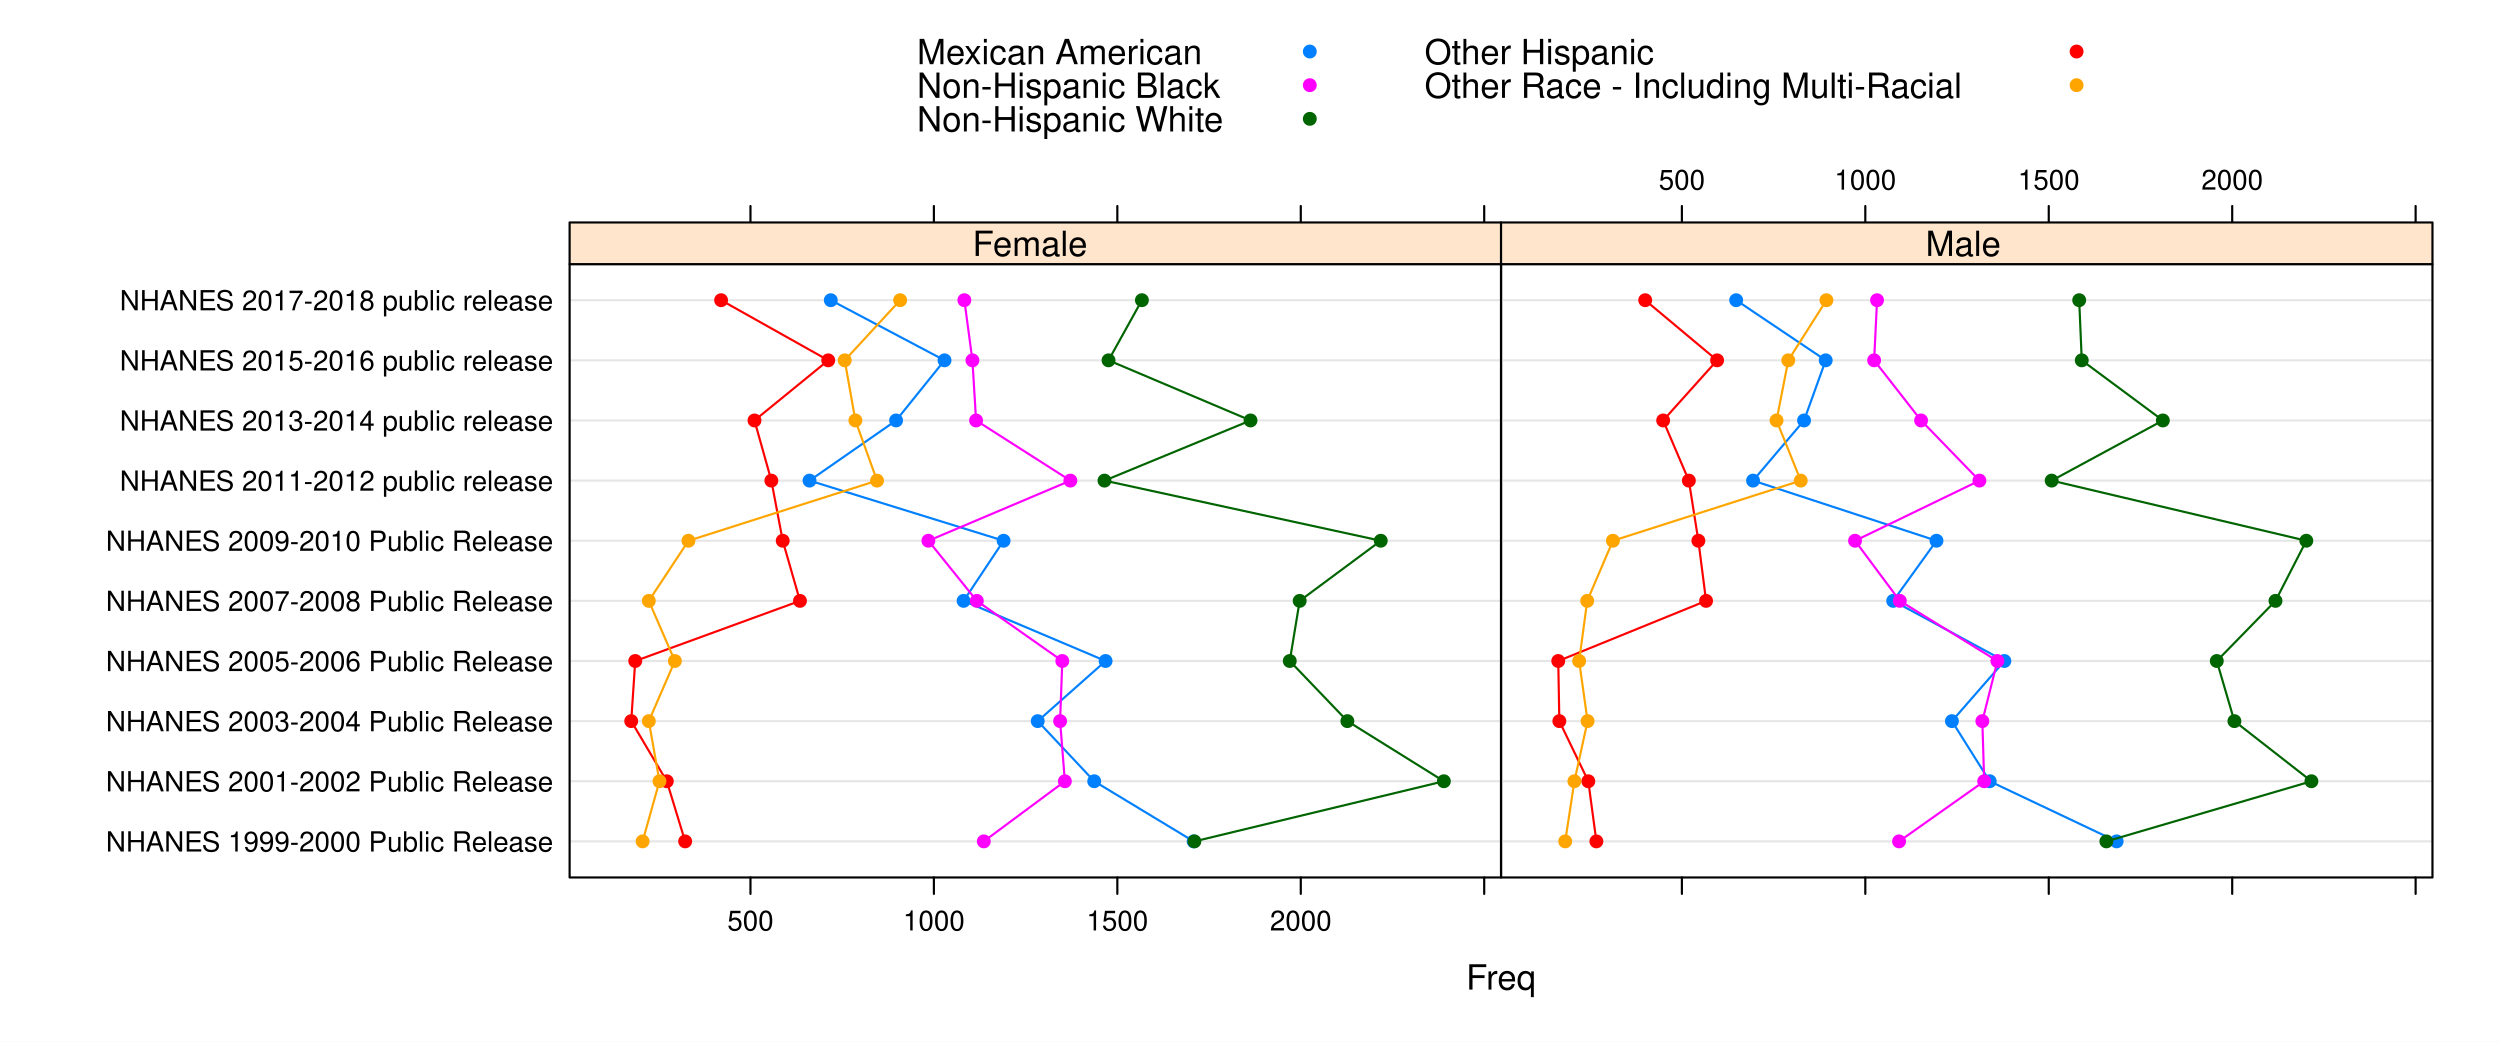
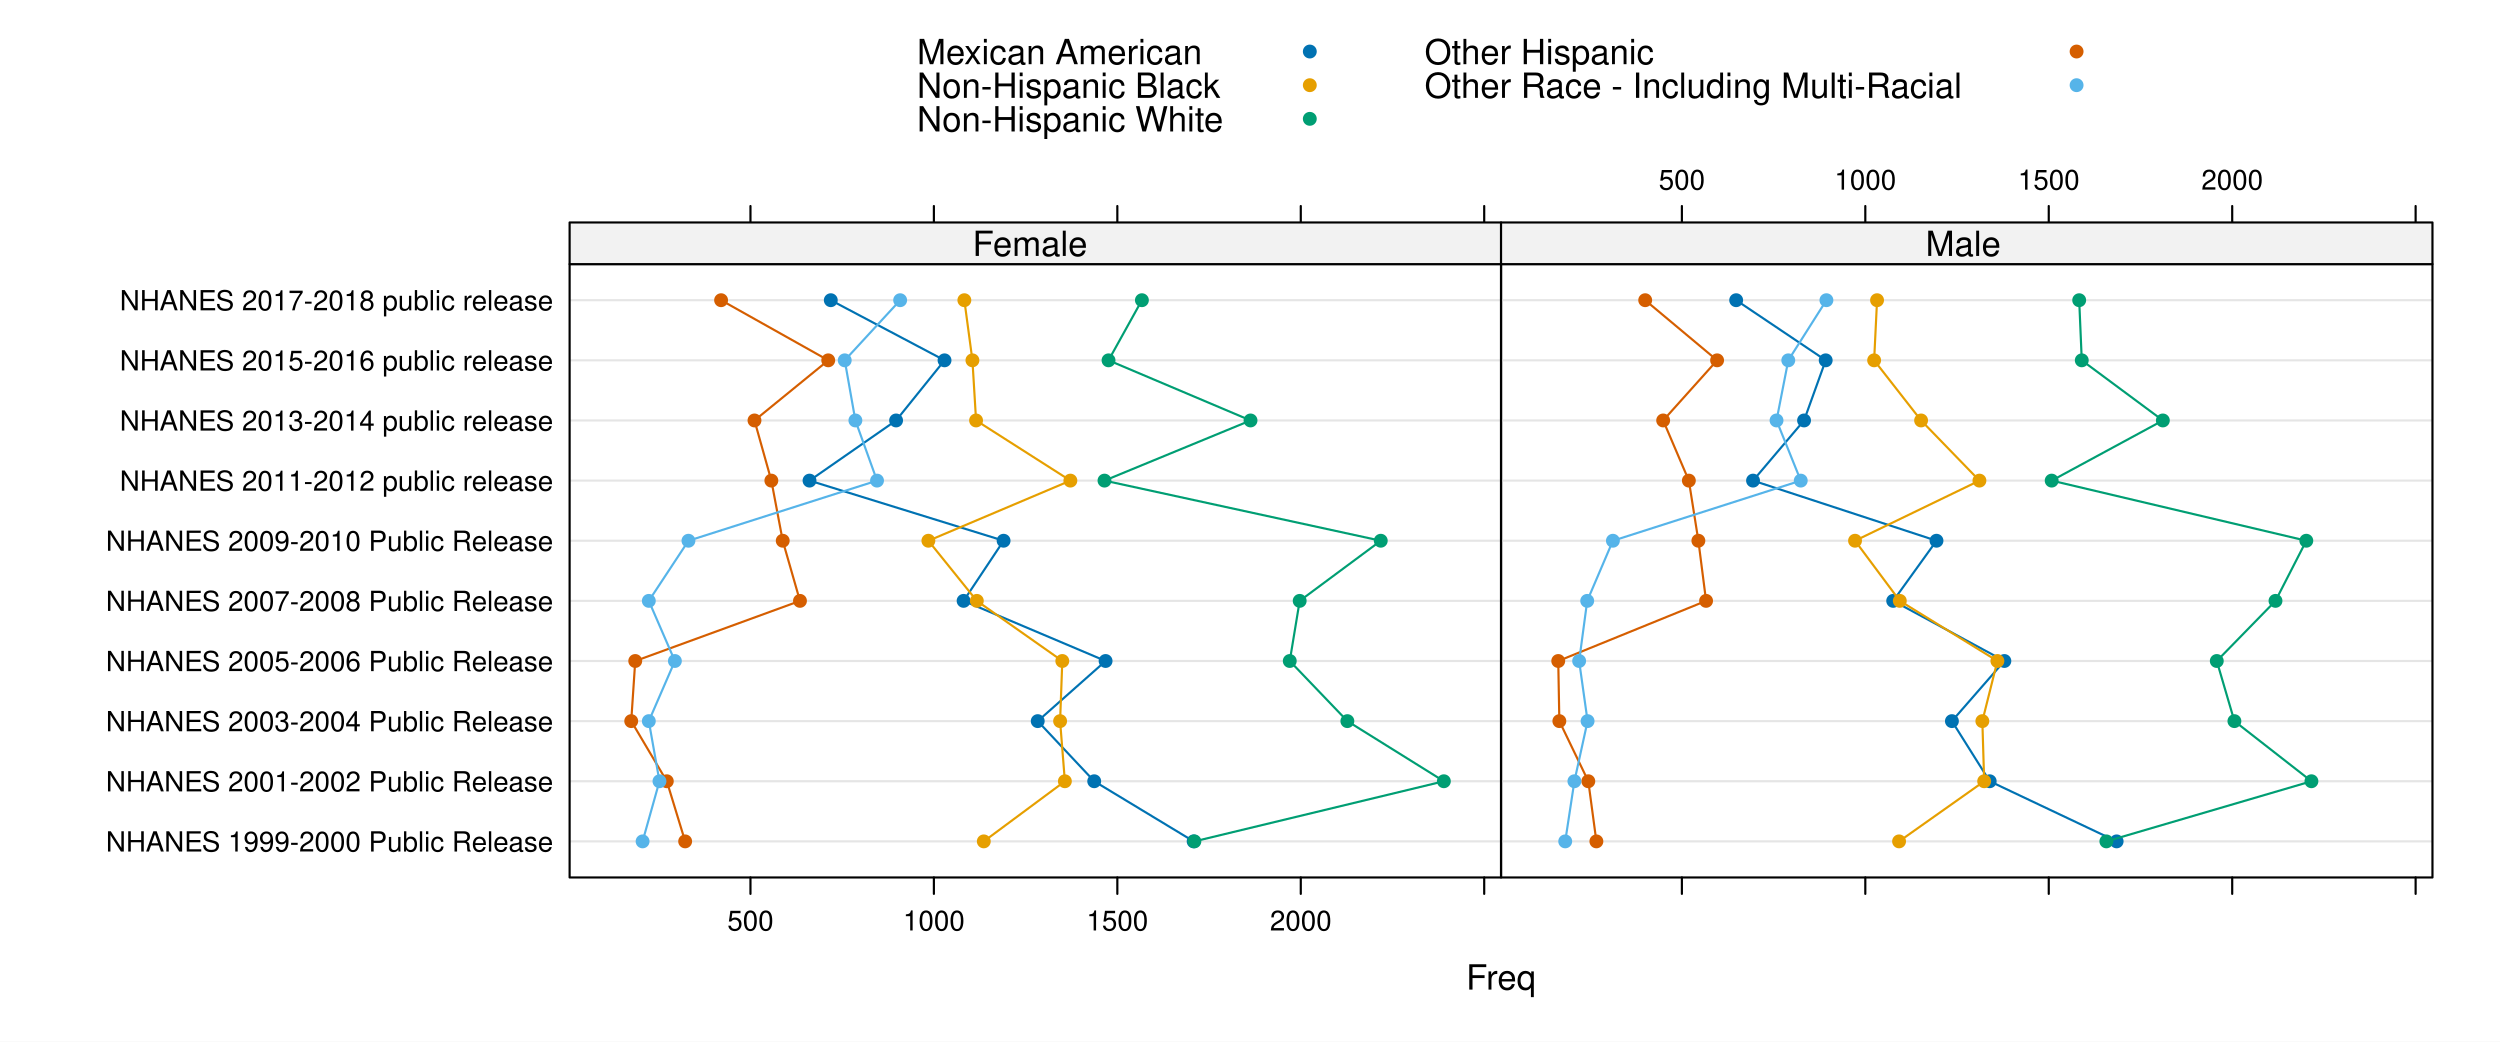
<svg xmlns="http://www.w3.org/2000/svg" class="svglite" width="864.00pt" height="360.00pt" viewBox="0 0 864.00 360.00">
  <defs>
    <style type="text/css">
    .svglite line, .svglite polyline, .svglite polygon, .svglite path, .svglite rect, .svglite circle {
      fill: none;
      stroke: #000000;
      stroke-linecap: round;
      stroke-linejoin: round;
      stroke-miterlimit: 10.00;
    }
    .svglite text {
      white-space: pre;
    }
  </style>
  </defs>
  <rect width="100%" height="100%" style="stroke: none; fill: #FFFFFF;" />
  <defs>
    <clipPath id="cpMC4wMHw4NjQuMDB8MC4wMHwzNjAuMDA=">
      <rect x="0.00" y="0.00" width="864.00" height="360.00" />
    </clipPath>
  </defs>
  <g clip-path="url(#cpMC4wMHw4NjQuMDB8MC4wMHwzNjAuMDA=)">
    <rect x="0.00" y="0.00" width="864.00" height="360.00" style="stroke-width: 0.75; stroke: none;" />
    <text x="518.76" y="342.00" text-anchor="middle" style="font-size: 12.00px; font-family: &quot;Nimbus Sans&quot;;" textLength="25.70px" lengthAdjust="spacingAndGlyphs">Freq</text>
  </g>
  <defs>
    <clipPath id="cpMTk2Ljg2fDUxOC43Nnw5MS4yOHwzMDMuMjU=">
      <rect x="196.86" y="91.28" width="321.90" height="211.97" />
    </clipPath>
  </defs>
  <g clip-path="url(#cpMTk2Ljg2fDUxOC43Nnw5MS4yOHwzMDMuMjU=)">
</g>
  <g clip-path="url(#cpMC4wMHw4NjQuMDB8MC4wMHwzNjAuMDA=)">
    <line x1="259.36" y1="76.88" x2="259.36" y2="71.21" style="stroke-width: 0.75;" />
    <line x1="322.75" y1="76.88" x2="322.75" y2="71.21" style="stroke-width: 0.75;" />
    <line x1="386.15" y1="76.88" x2="386.15" y2="71.21" style="stroke-width: 0.75;" />
    <line x1="449.55" y1="76.88" x2="449.55" y2="71.21" style="stroke-width: 0.75;" />
    <line x1="512.94" y1="76.88" x2="512.94" y2="71.21" style="stroke-width: 0.75;" />
    <text x="191.19" y="294.28" text-anchor="end" style="font-size: 9.60px; font-family: &quot;Nimbus Sans&quot;;" textLength="167.52px" lengthAdjust="spacingAndGlyphs">NHANES 1999-2000 Public Release</text>
    <text x="191.19" y="273.50" text-anchor="end" style="font-size: 9.60px; font-family: &quot;Nimbus Sans&quot;;" textLength="167.52px" lengthAdjust="spacingAndGlyphs">NHANES 2001-2002 Public Release</text>
    <text x="191.19" y="252.72" text-anchor="end" style="font-size: 9.60px; font-family: &quot;Nimbus Sans&quot;;" textLength="167.52px" lengthAdjust="spacingAndGlyphs">NHANES 2003-2004 Public Release</text>
    <text x="191.19" y="231.94" text-anchor="end" style="font-size: 9.60px; font-family: &quot;Nimbus Sans&quot;;" textLength="167.52px" lengthAdjust="spacingAndGlyphs">NHANES 2005-2006 Public Release</text>
    <text x="191.19" y="211.15" text-anchor="end" style="font-size: 9.60px; font-family: &quot;Nimbus Sans&quot;;" textLength="167.52px" lengthAdjust="spacingAndGlyphs">NHANES 2007-2008 Public Release</text>
    <text x="191.19" y="190.37" text-anchor="end" style="font-size: 9.60px; font-family: &quot;Nimbus Sans&quot;;" textLength="167.52px" lengthAdjust="spacingAndGlyphs">NHANES 2009-2010 Public Release</text>
    <text x="191.19" y="169.59" text-anchor="end" style="font-size: 9.60px; font-family: &quot;Nimbus Sans&quot;;" textLength="165.50px" lengthAdjust="spacingAndGlyphs">NHANES 2011-2012 public release</text>
    <text x="191.19" y="148.81" text-anchor="end" style="font-size: 9.60px; font-family: &quot;Nimbus Sans&quot;;" textLength="165.50px" lengthAdjust="spacingAndGlyphs">NHANES 2013-2014 public release</text>
    <text x="191.19" y="128.03" text-anchor="end" style="font-size: 9.60px; font-family: &quot;Nimbus Sans&quot;;" textLength="165.50px" lengthAdjust="spacingAndGlyphs">NHANES 2015-2016 public release</text>
    <text x="191.19" y="107.25" text-anchor="end" style="font-size: 9.60px; font-family: &quot;Nimbus Sans&quot;;" textLength="165.50px" lengthAdjust="spacingAndGlyphs">NHANES 2017-2018 public release</text>
    <line x1="259.36" y1="303.25" x2="259.36" y2="308.92" style="stroke-width: 0.75;" />
    <line x1="322.75" y1="303.25" x2="322.75" y2="308.92" style="stroke-width: 0.75;" />
    <line x1="386.15" y1="303.25" x2="386.15" y2="308.92" style="stroke-width: 0.75;" />
    <line x1="449.55" y1="303.25" x2="449.55" y2="308.92" style="stroke-width: 0.75;" />
    <line x1="512.94" y1="303.25" x2="512.94" y2="308.92" style="stroke-width: 0.75;" />
    <text x="259.36" y="321.58" text-anchor="middle" style="font-size: 9.60px; font-family: &quot;Nimbus Sans&quot;;" textLength="18.30px" lengthAdjust="spacingAndGlyphs">500</text>
    <text x="322.75" y="321.58" text-anchor="middle" style="font-size: 9.60px; font-family: &quot;Nimbus Sans&quot;;" textLength="24.39px" lengthAdjust="spacingAndGlyphs">1000</text>
    <text x="386.15" y="321.58" text-anchor="middle" style="font-size: 9.60px; font-family: &quot;Nimbus Sans&quot;;" textLength="24.39px" lengthAdjust="spacingAndGlyphs">1500</text>
    <text x="449.55" y="321.58" text-anchor="middle" style="font-size: 9.60px; font-family: &quot;Nimbus Sans&quot;;" textLength="24.39px" lengthAdjust="spacingAndGlyphs">2000</text>
  </g>
  <g clip-path="url(#cpMTk2Ljg2fDUxOC43Nnw5MS4yOHwzMDMuMjU=)">
-     <line x1="196.86" y1="290.78" x2="518.76" y2="290.78" style="stroke-width: 0.75; stroke: #E6E6E6;" />
-     <line x1="196.86" y1="270.00" x2="518.76" y2="270.00" style="stroke-width: 0.75; stroke: #E6E6E6;" />
-     <line x1="196.86" y1="249.22" x2="518.76" y2="249.22" style="stroke-width: 0.75; stroke: #E6E6E6;" />
-     <line x1="196.86" y1="228.44" x2="518.76" y2="228.44" style="stroke-width: 0.75; stroke: #E6E6E6;" />
-     <line x1="196.86" y1="207.66" x2="518.76" y2="207.66" style="stroke-width: 0.75; stroke: #E6E6E6;" />
-     <line x1="196.86" y1="186.88" x2="518.76" y2="186.88" style="stroke-width: 0.75; stroke: #E6E6E6;" />
-     <line x1="196.86" y1="166.10" x2="518.76" y2="166.10" style="stroke-width: 0.75; stroke: #E6E6E6;" />
-     <line x1="196.86" y1="145.31" x2="518.76" y2="145.31" style="stroke-width: 0.75; stroke: #E6E6E6;" />
-     <line x1="196.86" y1="124.53" x2="518.76" y2="124.53" style="stroke-width: 0.75; stroke: #E6E6E6;" />
-     <line x1="196.86" y1="103.75" x2="518.76" y2="103.75" style="stroke-width: 0.75; stroke: #E6E6E6;" />
-     <circle cx="412.52" cy="290.78" r="2.40" style="stroke-width: 0.75; stroke: none; fill: #0080FF;" />
-     <circle cx="378.16" cy="270.00" r="2.40" style="stroke-width: 0.75; stroke: none; fill: #0080FF;" />
-     <circle cx="358.64" cy="249.22" r="2.40" style="stroke-width: 0.75; stroke: none; fill: #0080FF;" />
-     <circle cx="382.09" cy="228.44" r="2.40" style="stroke-width: 0.75; stroke: none; fill: #0080FF;" />
-     <circle cx="333.02" cy="207.66" r="2.40" style="stroke-width: 0.75; stroke: none; fill: #0080FF;" />
-     <circle cx="346.84" cy="186.88" r="2.40" style="stroke-width: 0.75; stroke: none; fill: #0080FF;" />
-     <circle cx="279.77" cy="166.10" r="2.40" style="stroke-width: 0.75; stroke: none; fill: #0080FF;" />
-     <circle cx="309.69" cy="145.31" r="2.40" style="stroke-width: 0.75; stroke: none; fill: #0080FF;" />
-     <circle cx="326.43" cy="124.53" r="2.40" style="stroke-width: 0.75; stroke: none; fill: #0080FF;" />
-     <circle cx="287.12" cy="103.75" r="2.40" style="stroke-width: 0.75; stroke: none; fill: #0080FF;" />
-     <polyline points="412.52,290.78 378.16,270.00 358.64,249.22 382.09,228.44 333.02,207.66 346.84,186.88 279.77,166.10 309.69,145.31 326.43,124.53 287.12,103.75 " style="stroke-width: 0.75; stroke: #0080FF;" />
-     <circle cx="340.00" cy="290.78" r="2.40" style="stroke-width: 0.75; stroke: none; fill: #FF00FF;" />
-     <circle cx="368.02" cy="270.00" r="2.40" style="stroke-width: 0.75; stroke: none; fill: #FF00FF;" />
-     <circle cx="366.37" cy="249.22" r="2.40" style="stroke-width: 0.75; stroke: none; fill: #FF00FF;" />
-     <circle cx="367.13" cy="228.44" r="2.40" style="stroke-width: 0.75; stroke: none; fill: #FF00FF;" />
-     <circle cx="337.59" cy="207.66" r="2.40" style="stroke-width: 0.75; stroke: none; fill: #FF00FF;" />
-     <circle cx="320.85" cy="186.88" r="2.40" style="stroke-width: 0.75; stroke: none; fill: #FF00FF;" />
-     <circle cx="369.92" cy="166.10" r="2.40" style="stroke-width: 0.75; stroke: none; fill: #FF00FF;" />
-     <circle cx="337.33" cy="145.31" r="2.40" style="stroke-width: 0.75; stroke: none; fill: #FF00FF;" />
-     <circle cx="336.07" cy="124.53" r="2.40" style="stroke-width: 0.75; stroke: none; fill: #FF00FF;" />
-     <circle cx="333.28" cy="103.75" r="2.40" style="stroke-width: 0.75; stroke: none; fill: #FF00FF;" />
-     <polyline points="340.00,290.78 368.02,270.00 366.37,249.22 367.13,228.44 337.59,207.66 320.85,186.88 369.92,166.10 337.33,145.31 336.07,124.53 333.28,103.75 " style="stroke-width: 0.75; stroke: #FF00FF;" />
-     <circle cx="412.78" cy="290.78" r="2.40" style="stroke-width: 0.75; stroke: none; fill: #006400;" />
-     <circle cx="499.00" cy="270.00" r="2.40" style="stroke-width: 0.75; stroke: none; fill: #006400;" />
-     <circle cx="465.65" cy="249.22" r="2.40" style="stroke-width: 0.75; stroke: none; fill: #006400;" />
-     <circle cx="445.74" cy="228.44" r="2.40" style="stroke-width: 0.75; stroke: none; fill: #006400;" />
-     <circle cx="449.17" cy="207.66" r="2.40" style="stroke-width: 0.75; stroke: none; fill: #006400;" />
-     <circle cx="477.19" cy="186.88" r="2.40" style="stroke-width: 0.75; stroke: none; fill: #006400;" />
-     <circle cx="381.71" cy="166.10" r="2.40" style="stroke-width: 0.75; stroke: none; fill: #006400;" />
-     <circle cx="432.18" cy="145.31" r="2.40" style="stroke-width: 0.75; stroke: none; fill: #006400;" />
-     <circle cx="383.11" cy="124.53" r="2.40" style="stroke-width: 0.75; stroke: none; fill: #006400;" />
-     <circle cx="394.64" cy="103.75" r="2.40" style="stroke-width: 0.75; stroke: none; fill: #006400;" />
-     <polyline points="412.78,290.78 499.00,270.00 465.65,249.22 445.74,228.44 449.17,207.66 477.19,186.88 381.71,166.10 432.18,145.31 383.11,124.53 394.64,103.75 " style="stroke-width: 0.75; stroke: #006400;" />
-     <circle cx="236.79" cy="290.78" r="2.40" style="stroke-width: 0.75; stroke: none; fill: #FF0000;" />
-     <circle cx="230.45" cy="270.00" r="2.40" style="stroke-width: 0.75; stroke: none; fill: #FF0000;" />
-     <circle cx="218.15" cy="249.22" r="2.40" style="stroke-width: 0.75; stroke: none; fill: #FF0000;" />
-     <circle cx="219.54" cy="228.44" r="2.40" style="stroke-width: 0.75; stroke: none; fill: #FF0000;" />
-     <circle cx="276.47" cy="207.66" r="2.40" style="stroke-width: 0.75; stroke: none; fill: #FF0000;" />
-     <circle cx="270.51" cy="186.88" r="2.40" style="stroke-width: 0.75; stroke: none; fill: #FF0000;" />
-     <circle cx="266.58" cy="166.10" r="2.40" style="stroke-width: 0.75; stroke: none; fill: #FF0000;" />
-     <circle cx="260.75" cy="145.31" r="2.40" style="stroke-width: 0.75; stroke: none; fill: #FF0000;" />
-     <circle cx="286.24" cy="124.53" r="2.40" style="stroke-width: 0.75; stroke: none; fill: #FF0000;" />
-     <circle cx="249.21" cy="103.75" r="2.40" style="stroke-width: 0.75; stroke: none; fill: #FF0000;" />
-     <polyline points="236.79,290.78 230.45,270.00 218.15,249.22 219.54,228.44 276.47,207.66 270.51,186.88 266.58,166.10 260.75,145.31 286.24,124.53 249.21,103.75 " style="stroke-width: 0.75; stroke: #FF0000;" />
-     <circle cx="222.08" cy="290.78" r="2.40" style="stroke-width: 0.75; stroke: none; fill: #FFA500;" />
-     <circle cx="227.91" cy="270.00" r="2.40" style="stroke-width: 0.75; stroke: none; fill: #FFA500;" />
-     <circle cx="224.23" cy="249.22" r="2.40" style="stroke-width: 0.75; stroke: none; fill: #FFA500;" />
-     <circle cx="233.24" cy="228.44" r="2.40" style="stroke-width: 0.75; stroke: none; fill: #FFA500;" />
-     <circle cx="224.23" cy="207.66" r="2.40" style="stroke-width: 0.75; stroke: none; fill: #FFA500;" />
-     <circle cx="237.93" cy="186.88" r="2.40" style="stroke-width: 0.75; stroke: none; fill: #FFA500;" />
-     <circle cx="303.10" cy="166.10" r="2.40" style="stroke-width: 0.75; stroke: none; fill: #FFA500;" />
-     <circle cx="295.62" cy="145.31" r="2.40" style="stroke-width: 0.75; stroke: none; fill: #FFA500;" />
-     <circle cx="291.94" cy="124.53" r="2.40" style="stroke-width: 0.75; stroke: none; fill: #FFA500;" />
-     <circle cx="311.09" cy="103.75" r="2.40" style="stroke-width: 0.75; stroke: none; fill: #FFA500;" />
-     <polyline points="222.08,290.78 227.91,270.00 224.23,249.22 233.24,228.44 224.23,207.66 237.93,186.88 303.10,166.10 295.62,145.31 291.94,124.53 311.09,103.75 " style="stroke-width: 0.75; stroke: #FFA500;" />
+     <line x1="196.86" y1="290.78" x2="518.76" y2="290.78" style="stroke-width: 0.75; stroke: #E5E5E5;" />
+     <line x1="196.86" y1="270.00" x2="518.76" y2="270.00" style="stroke-width: 0.75; stroke: #E5E5E5;" />
+     <line x1="196.86" y1="249.22" x2="518.76" y2="249.22" style="stroke-width: 0.75; stroke: #E5E5E5;" />
+     <line x1="196.86" y1="228.44" x2="518.76" y2="228.44" style="stroke-width: 0.75; stroke: #E5E5E5;" />
+     <line x1="196.86" y1="207.66" x2="518.76" y2="207.66" style="stroke-width: 0.75; stroke: #E5E5E5;" />
+     <line x1="196.86" y1="186.88" x2="518.76" y2="186.88" style="stroke-width: 0.75; stroke: #E5E5E5;" />
+     <line x1="196.86" y1="166.10" x2="518.76" y2="166.10" style="stroke-width: 0.75; stroke: #E5E5E5;" />
+     <line x1="196.86" y1="145.31" x2="518.76" y2="145.31" style="stroke-width: 0.75; stroke: #E5E5E5;" />
+     <line x1="196.86" y1="124.53" x2="518.76" y2="124.53" style="stroke-width: 0.75; stroke: #E5E5E5;" />
+     <line x1="196.86" y1="103.75" x2="518.76" y2="103.75" style="stroke-width: 0.75; stroke: #E5E5E5;" />
+     <circle cx="412.52" cy="290.78" r="2.40" style="stroke-width: 0.75; stroke: none; fill: #0072B2;" />
+     <circle cx="378.16" cy="270.00" r="2.40" style="stroke-width: 0.75; stroke: none; fill: #0072B2;" />
+     <circle cx="358.64" cy="249.22" r="2.40" style="stroke-width: 0.75; stroke: none; fill: #0072B2;" />
+     <circle cx="382.09" cy="228.44" r="2.40" style="stroke-width: 0.75; stroke: none; fill: #0072B2;" />
+     <circle cx="333.02" cy="207.66" r="2.40" style="stroke-width: 0.75; stroke: none; fill: #0072B2;" />
+     <circle cx="346.84" cy="186.88" r="2.40" style="stroke-width: 0.75; stroke: none; fill: #0072B2;" />
+     <circle cx="279.77" cy="166.10" r="2.40" style="stroke-width: 0.75; stroke: none; fill: #0072B2;" />
+     <circle cx="309.69" cy="145.31" r="2.40" style="stroke-width: 0.75; stroke: none; fill: #0072B2;" />
+     <circle cx="326.43" cy="124.53" r="2.40" style="stroke-width: 0.75; stroke: none; fill: #0072B2;" />
+     <circle cx="287.12" cy="103.75" r="2.40" style="stroke-width: 0.75; stroke: none; fill: #0072B2;" />
+     <polyline points="412.52,290.78 378.16,270.00 358.64,249.22 382.09,228.44 333.02,207.66 346.84,186.88 279.77,166.10 309.69,145.31 326.43,124.53 287.12,103.75 " style="stroke-width: 0.75; stroke: #0072B2;" />
+     <circle cx="340.00" cy="290.78" r="2.40" style="stroke-width: 0.75; stroke: none; fill: #E69F00;" />
+     <circle cx="368.02" cy="270.00" r="2.40" style="stroke-width: 0.75; stroke: none; fill: #E69F00;" />
+     <circle cx="366.37" cy="249.22" r="2.40" style="stroke-width: 0.75; stroke: none; fill: #E69F00;" />
+     <circle cx="367.13" cy="228.44" r="2.40" style="stroke-width: 0.75; stroke: none; fill: #E69F00;" />
+     <circle cx="337.59" cy="207.66" r="2.40" style="stroke-width: 0.75; stroke: none; fill: #E69F00;" />
+     <circle cx="320.85" cy="186.88" r="2.40" style="stroke-width: 0.75; stroke: none; fill: #E69F00;" />
+     <circle cx="369.92" cy="166.10" r="2.40" style="stroke-width: 0.75; stroke: none; fill: #E69F00;" />
+     <circle cx="337.33" cy="145.31" r="2.40" style="stroke-width: 0.75; stroke: none; fill: #E69F00;" />
+     <circle cx="336.07" cy="124.53" r="2.40" style="stroke-width: 0.75; stroke: none; fill: #E69F00;" />
+     <circle cx="333.28" cy="103.75" r="2.40" style="stroke-width: 0.75; stroke: none; fill: #E69F00;" />
+     <polyline points="340.00,290.78 368.02,270.00 366.37,249.22 367.13,228.44 337.59,207.66 320.85,186.88 369.92,166.10 337.33,145.31 336.07,124.53 333.28,103.75 " style="stroke-width: 0.75; stroke: #E69F00;" />
+     <circle cx="412.78" cy="290.78" r="2.40" style="stroke-width: 0.75; stroke: none; fill: #009E73;" />
+     <circle cx="499.00" cy="270.00" r="2.40" style="stroke-width: 0.75; stroke: none; fill: #009E73;" />
+     <circle cx="465.65" cy="249.22" r="2.40" style="stroke-width: 0.75; stroke: none; fill: #009E73;" />
+     <circle cx="445.74" cy="228.44" r="2.40" style="stroke-width: 0.75; stroke: none; fill: #009E73;" />
+     <circle cx="449.17" cy="207.66" r="2.40" style="stroke-width: 0.75; stroke: none; fill: #009E73;" />
+     <circle cx="477.19" cy="186.88" r="2.40" style="stroke-width: 0.75; stroke: none; fill: #009E73;" />
+     <circle cx="381.71" cy="166.10" r="2.40" style="stroke-width: 0.75; stroke: none; fill: #009E73;" />
+     <circle cx="432.18" cy="145.31" r="2.40" style="stroke-width: 0.75; stroke: none; fill: #009E73;" />
+     <circle cx="383.11" cy="124.53" r="2.40" style="stroke-width: 0.75; stroke: none; fill: #009E73;" />
+     <circle cx="394.64" cy="103.75" r="2.40" style="stroke-width: 0.75; stroke: none; fill: #009E73;" />
+     <polyline points="412.78,290.78 499.00,270.00 465.65,249.22 445.74,228.44 449.17,207.66 477.19,186.88 381.71,166.10 432.18,145.31 383.11,124.53 394.64,103.75 " style="stroke-width: 0.75; stroke: #009E73;" />
+     <circle cx="236.79" cy="290.78" r="2.40" style="stroke-width: 0.75; stroke: none; fill: #D55E00;" />
+     <circle cx="230.45" cy="270.00" r="2.40" style="stroke-width: 0.75; stroke: none; fill: #D55E00;" />
+     <circle cx="218.15" cy="249.22" r="2.40" style="stroke-width: 0.75; stroke: none; fill: #D55E00;" />
+     <circle cx="219.54" cy="228.44" r="2.40" style="stroke-width: 0.75; stroke: none; fill: #D55E00;" />
+     <circle cx="276.47" cy="207.66" r="2.40" style="stroke-width: 0.75; stroke: none; fill: #D55E00;" />
+     <circle cx="270.51" cy="186.88" r="2.40" style="stroke-width: 0.75; stroke: none; fill: #D55E00;" />
+     <circle cx="266.58" cy="166.10" r="2.40" style="stroke-width: 0.75; stroke: none; fill: #D55E00;" />
+     <circle cx="260.75" cy="145.31" r="2.40" style="stroke-width: 0.75; stroke: none; fill: #D55E00;" />
+     <circle cx="286.24" cy="124.53" r="2.40" style="stroke-width: 0.75; stroke: none; fill: #D55E00;" />
+     <circle cx="249.21" cy="103.75" r="2.40" style="stroke-width: 0.75; stroke: none; fill: #D55E00;" />
+     <polyline points="236.79,290.78 230.45,270.00 218.15,249.22 219.54,228.44 276.47,207.66 270.51,186.88 266.58,166.10 260.75,145.31 286.24,124.53 249.21,103.75 " style="stroke-width: 0.75; stroke: #D55E00;" />
+     <circle cx="222.08" cy="290.78" r="2.40" style="stroke-width: 0.75; stroke: none; fill: #56B4E9;" />
+     <circle cx="227.91" cy="270.00" r="2.40" style="stroke-width: 0.75; stroke: none; fill: #56B4E9;" />
+     <circle cx="224.23" cy="249.22" r="2.40" style="stroke-width: 0.75; stroke: none; fill: #56B4E9;" />
+     <circle cx="233.24" cy="228.44" r="2.40" style="stroke-width: 0.75; stroke: none; fill: #56B4E9;" />
+     <circle cx="224.23" cy="207.66" r="2.40" style="stroke-width: 0.75; stroke: none; fill: #56B4E9;" />
+     <circle cx="237.93" cy="186.88" r="2.40" style="stroke-width: 0.75; stroke: none; fill: #56B4E9;" />
+     <circle cx="303.10" cy="166.10" r="2.40" style="stroke-width: 0.75; stroke: none; fill: #56B4E9;" />
+     <circle cx="295.62" cy="145.31" r="2.40" style="stroke-width: 0.75; stroke: none; fill: #56B4E9;" />
+     <circle cx="291.94" cy="124.53" r="2.40" style="stroke-width: 0.75; stroke: none; fill: #56B4E9;" />
+     <circle cx="311.09" cy="103.75" r="2.40" style="stroke-width: 0.75; stroke: none; fill: #56B4E9;" />
+     <polyline points="222.08,290.78 227.91,270.00 224.23,249.22 233.24,228.44 224.23,207.66 237.93,186.88 303.10,166.10 295.62,145.31 291.94,124.53 311.09,103.75 " style="stroke-width: 0.75; stroke: #56B4E9;" />
  </g>
  <g clip-path="url(#cpMC4wMHw4NjQuMDB8MC4wMHwzNjAuMDA=)">
    <rect x="196.86" y="91.28" width="321.90" height="211.97" style="stroke-width: 0.75;" />
  </g>
  <defs>
    <clipPath id="cpMTk2Ljg2fDUxOC43Nnw3Ni44OHw5MS4yOA==">
      <rect x="196.86" y="76.88" width="321.90" height="14.40" />
    </clipPath>
  </defs>
  <g clip-path="url(#cpMTk2Ljg2fDUxOC43Nnw3Ni44OHw5MS4yOA==)">
-     <rect x="196.86" y="76.88" width="321.90" height="14.40" style="stroke-width: 0.75; stroke: #FFE5CC; fill: #FFE5CC;" />
+     <rect x="196.86" y="76.88" width="321.90" height="14.40" style="stroke-width: 0.75; stroke: #F2F2F2; fill: #F2F2F2;" />
    <text x="336.11" y="88.46" style="font-size: 12.00px; font-family: &quot;Nimbus Sans&quot;;" textLength="43.41px" lengthAdjust="spacingAndGlyphs">Female</text>
  </g>
  <g clip-path="url(#cpMC4wMHw4NjQuMDB8MC4wMHwzNjAuMDA=)">
    <rect x="196.86" y="76.88" width="321.90" height="14.40" style="stroke-width: 0.75;" />
  </g>
  <defs>
    <clipPath id="cpNTE4Ljc2fDg0MC42Nnw5MS4yOHwzMDMuMjU=">
      <rect x="518.76" y="91.28" width="321.90" height="211.97" />
    </clipPath>
  </defs>
  <g clip-path="url(#cpNTE4Ljc2fDg0MC42Nnw5MS4yOHwzMDMuMjU=)">
</g>
  <g clip-path="url(#cpMC4wMHw4NjQuMDB8MC4wMHwzNjAuMDA=)">
    <line x1="581.26" y1="76.88" x2="581.26" y2="71.21" style="stroke-width: 0.75;" />
    <line x1="644.65" y1="76.88" x2="644.65" y2="71.21" style="stroke-width: 0.75;" />
    <line x1="708.05" y1="76.88" x2="708.05" y2="71.21" style="stroke-width: 0.75;" />
    <line x1="771.45" y1="76.88" x2="771.45" y2="71.21" style="stroke-width: 0.75;" />
    <line x1="834.84" y1="76.88" x2="834.84" y2="71.21" style="stroke-width: 0.75;" />
    <text x="581.26" y="65.54" text-anchor="middle" style="font-size: 9.60px; font-family: &quot;Nimbus Sans&quot;;" textLength="18.30px" lengthAdjust="spacingAndGlyphs">500</text>
    <text x="644.65" y="65.54" text-anchor="middle" style="font-size: 9.60px; font-family: &quot;Nimbus Sans&quot;;" textLength="24.39px" lengthAdjust="spacingAndGlyphs">1000</text>
    <text x="708.05" y="65.54" text-anchor="middle" style="font-size: 9.60px; font-family: &quot;Nimbus Sans&quot;;" textLength="24.39px" lengthAdjust="spacingAndGlyphs">1500</text>
    <text x="771.45" y="65.54" text-anchor="middle" style="font-size: 9.60px; font-family: &quot;Nimbus Sans&quot;;" textLength="24.39px" lengthAdjust="spacingAndGlyphs">2000</text>
    <line x1="581.26" y1="303.25" x2="581.26" y2="308.92" style="stroke-width: 0.75;" />
    <line x1="644.65" y1="303.25" x2="644.65" y2="308.92" style="stroke-width: 0.75;" />
    <line x1="708.05" y1="303.25" x2="708.05" y2="308.92" style="stroke-width: 0.75;" />
    <line x1="771.45" y1="303.25" x2="771.45" y2="308.92" style="stroke-width: 0.75;" />
    <line x1="834.84" y1="303.25" x2="834.84" y2="308.92" style="stroke-width: 0.75;" />
  </g>
  <g clip-path="url(#cpNTE4Ljc2fDg0MC42Nnw5MS4yOHwzMDMuMjU=)">
-     <line x1="518.76" y1="290.78" x2="840.66" y2="290.78" style="stroke-width: 0.75; stroke: #E6E6E6;" />
-     <line x1="518.76" y1="270.00" x2="840.66" y2="270.00" style="stroke-width: 0.75; stroke: #E6E6E6;" />
-     <line x1="518.76" y1="249.22" x2="840.66" y2="249.22" style="stroke-width: 0.75; stroke: #E6E6E6;" />
-     <line x1="518.76" y1="228.44" x2="840.66" y2="228.44" style="stroke-width: 0.75; stroke: #E6E6E6;" />
-     <line x1="518.76" y1="207.66" x2="840.66" y2="207.66" style="stroke-width: 0.75; stroke: #E6E6E6;" />
-     <line x1="518.76" y1="186.88" x2="840.66" y2="186.88" style="stroke-width: 0.75; stroke: #E6E6E6;" />
-     <line x1="518.76" y1="166.10" x2="840.66" y2="166.10" style="stroke-width: 0.75; stroke: #E6E6E6;" />
-     <line x1="518.76" y1="145.31" x2="840.66" y2="145.31" style="stroke-width: 0.75; stroke: #E6E6E6;" />
-     <line x1="518.76" y1="124.53" x2="840.66" y2="124.53" style="stroke-width: 0.75; stroke: #E6E6E6;" />
-     <line x1="518.76" y1="103.75" x2="840.66" y2="103.75" style="stroke-width: 0.75; stroke: #E6E6E6;" />
-     <circle cx="731.51" cy="290.78" r="2.40" style="stroke-width: 0.75; stroke: none; fill: #0080FF;" />
-     <circle cx="687.64" cy="270.00" r="2.40" style="stroke-width: 0.75; stroke: none; fill: #0080FF;" />
-     <circle cx="674.58" cy="249.22" r="2.40" style="stroke-width: 0.75; stroke: none; fill: #0080FF;" />
-     <circle cx="692.71" cy="228.44" r="2.40" style="stroke-width: 0.75; stroke: none; fill: #0080FF;" />
-     <circle cx="654.29" cy="207.66" r="2.40" style="stroke-width: 0.75; stroke: none; fill: #0080FF;" />
-     <circle cx="669.25" cy="186.88" r="2.40" style="stroke-width: 0.75; stroke: none; fill: #0080FF;" />
-     <circle cx="605.85" cy="166.10" r="2.40" style="stroke-width: 0.75; stroke: none; fill: #0080FF;" />
-     <circle cx="623.48" cy="145.31" r="2.40" style="stroke-width: 0.75; stroke: none; fill: #0080FF;" />
-     <circle cx="630.96" cy="124.53" r="2.40" style="stroke-width: 0.75; stroke: none; fill: #0080FF;" />
-     <circle cx="600.02" cy="103.75" r="2.40" style="stroke-width: 0.75; stroke: none; fill: #0080FF;" />
-     <polyline points="731.51,290.78 687.64,270.00 674.58,249.22 692.71,228.44 654.29,207.66 669.25,186.88 605.85,166.10 623.48,145.31 630.96,124.53 600.02,103.75 " style="stroke-width: 0.75; stroke: #0080FF;" />
-     <circle cx="656.32" cy="290.78" r="2.40" style="stroke-width: 0.75; stroke: none; fill: #FF00FF;" />
-     <circle cx="685.73" cy="270.00" r="2.40" style="stroke-width: 0.75; stroke: none; fill: #FF00FF;" />
-     <circle cx="685.10" cy="249.22" r="2.40" style="stroke-width: 0.75; stroke: none; fill: #FF00FF;" />
-     <circle cx="690.30" cy="228.44" r="2.40" style="stroke-width: 0.75; stroke: none; fill: #FF00FF;" />
-     <circle cx="656.57" cy="207.66" r="2.40" style="stroke-width: 0.75; stroke: none; fill: #FF00FF;" />
-     <circle cx="641.10" cy="186.88" r="2.40" style="stroke-width: 0.75; stroke: none; fill: #FF00FF;" />
-     <circle cx="684.09" cy="166.10" r="2.40" style="stroke-width: 0.75; stroke: none; fill: #FF00FF;" />
-     <circle cx="663.93" cy="145.31" r="2.40" style="stroke-width: 0.75; stroke: none; fill: #FF00FF;" />
-     <circle cx="647.70" cy="124.53" r="2.40" style="stroke-width: 0.75; stroke: none; fill: #FF00FF;" />
-     <circle cx="648.71" cy="103.75" r="2.40" style="stroke-width: 0.75; stroke: none; fill: #FF00FF;" />
-     <polyline points="656.32,290.78 685.73,270.00 685.10,249.22 690.30,228.44 656.57,207.66 641.10,186.88 684.09,166.10 663.93,145.31 647.70,124.53 648.71,103.75 " style="stroke-width: 0.75; stroke: #FF00FF;" />
-     <circle cx="727.96" cy="290.78" r="2.40" style="stroke-width: 0.75; stroke: none; fill: #006400;" />
-     <circle cx="798.83" cy="270.00" r="2.40" style="stroke-width: 0.75; stroke: none; fill: #006400;" />
-     <circle cx="772.21" cy="249.22" r="2.40" style="stroke-width: 0.75; stroke: none; fill: #006400;" />
-     <circle cx="766.12" cy="228.44" r="2.40" style="stroke-width: 0.75; stroke: none; fill: #006400;" />
-     <circle cx="786.41" cy="207.66" r="2.40" style="stroke-width: 0.75; stroke: none; fill: #006400;" />
-     <circle cx="797.06" cy="186.88" r="2.40" style="stroke-width: 0.75; stroke: none; fill: #006400;" />
-     <circle cx="709.06" cy="166.10" r="2.40" style="stroke-width: 0.75; stroke: none; fill: #006400;" />
-     <circle cx="747.48" cy="145.31" r="2.40" style="stroke-width: 0.75; stroke: none; fill: #006400;" />
-     <circle cx="719.46" cy="124.53" r="2.40" style="stroke-width: 0.75; stroke: none; fill: #006400;" />
-     <circle cx="718.57" cy="103.75" r="2.40" style="stroke-width: 0.75; stroke: none; fill: #006400;" />
-     <polyline points="727.96,290.78 798.83,270.00 772.21,249.22 766.12,228.44 786.41,207.66 797.06,186.88 709.06,166.10 747.48,145.31 719.46,124.53 718.57,103.75 " style="stroke-width: 0.75; stroke: #006400;" />
-     <circle cx="551.71" cy="290.78" r="2.40" style="stroke-width: 0.75; stroke: none; fill: #FF0000;" />
-     <circle cx="548.92" cy="270.00" r="2.40" style="stroke-width: 0.75; stroke: none; fill: #FF0000;" />
-     <circle cx="538.91" cy="249.22" r="2.40" style="stroke-width: 0.75; stroke: none; fill: #FF0000;" />
-     <circle cx="538.53" cy="228.44" r="2.40" style="stroke-width: 0.75; stroke: none; fill: #FF0000;" />
-     <circle cx="589.62" cy="207.66" r="2.40" style="stroke-width: 0.75; stroke: none; fill: #FF0000;" />
-     <circle cx="586.96" cy="186.88" r="2.40" style="stroke-width: 0.75; stroke: none; fill: #FF0000;" />
-     <circle cx="583.67" cy="166.10" r="2.40" style="stroke-width: 0.75; stroke: none; fill: #FF0000;" />
-     <circle cx="574.79" cy="145.31" r="2.40" style="stroke-width: 0.75; stroke: none; fill: #FF0000;" />
-     <circle cx="593.43" cy="124.53" r="2.40" style="stroke-width: 0.75; stroke: none; fill: #FF0000;" />
-     <circle cx="568.58" cy="103.75" r="2.40" style="stroke-width: 0.75; stroke: none; fill: #FF0000;" />
-     <polyline points="551.71,290.78 548.92,270.00 538.91,249.22 538.53,228.44 589.62,207.66 586.96,186.88 583.67,166.10 574.79,145.31 593.43,124.53 568.58,103.75 " style="stroke-width: 0.75; stroke: #FF0000;" />
-     <circle cx="540.94" cy="290.78" r="2.40" style="stroke-width: 0.75; stroke: none; fill: #FFA500;" />
-     <circle cx="544.11" cy="270.00" r="2.40" style="stroke-width: 0.75; stroke: none; fill: #FFA500;" />
-     <circle cx="548.67" cy="249.22" r="2.40" style="stroke-width: 0.75; stroke: none; fill: #FFA500;" />
-     <circle cx="545.75" cy="228.44" r="2.40" style="stroke-width: 0.75; stroke: none; fill: #FFA500;" />
-     <circle cx="548.54" cy="207.66" r="2.40" style="stroke-width: 0.75; stroke: none; fill: #FFA500;" />
-     <circle cx="557.42" cy="186.88" r="2.40" style="stroke-width: 0.75; stroke: none; fill: #FFA500;" />
-     <circle cx="622.34" cy="166.10" r="2.40" style="stroke-width: 0.75; stroke: none; fill: #FFA500;" />
-     <circle cx="613.97" cy="145.31" r="2.40" style="stroke-width: 0.75; stroke: none; fill: #FFA500;" />
-     <circle cx="618.03" cy="124.53" r="2.40" style="stroke-width: 0.75; stroke: none; fill: #FFA500;" />
-     <circle cx="631.21" cy="103.75" r="2.40" style="stroke-width: 0.75; stroke: none; fill: #FFA500;" />
-     <polyline points="540.94,290.78 544.11,270.00 548.67,249.22 545.75,228.44 548.54,207.66 557.42,186.88 622.34,166.10 613.97,145.31 618.03,124.53 631.21,103.75 " style="stroke-width: 0.75; stroke: #FFA500;" />
+     <line x1="518.76" y1="290.78" x2="840.66" y2="290.78" style="stroke-width: 0.75; stroke: #E5E5E5;" />
+     <line x1="518.76" y1="270.00" x2="840.66" y2="270.00" style="stroke-width: 0.75; stroke: #E5E5E5;" />
+     <line x1="518.76" y1="249.22" x2="840.66" y2="249.22" style="stroke-width: 0.75; stroke: #E5E5E5;" />
+     <line x1="518.76" y1="228.44" x2="840.66" y2="228.44" style="stroke-width: 0.75; stroke: #E5E5E5;" />
+     <line x1="518.76" y1="207.66" x2="840.66" y2="207.66" style="stroke-width: 0.75; stroke: #E5E5E5;" />
+     <line x1="518.76" y1="186.88" x2="840.66" y2="186.88" style="stroke-width: 0.75; stroke: #E5E5E5;" />
+     <line x1="518.76" y1="166.10" x2="840.66" y2="166.10" style="stroke-width: 0.75; stroke: #E5E5E5;" />
+     <line x1="518.76" y1="145.31" x2="840.66" y2="145.31" style="stroke-width: 0.75; stroke: #E5E5E5;" />
+     <line x1="518.76" y1="124.53" x2="840.66" y2="124.53" style="stroke-width: 0.75; stroke: #E5E5E5;" />
+     <line x1="518.76" y1="103.75" x2="840.66" y2="103.75" style="stroke-width: 0.75; stroke: #E5E5E5;" />
+     <circle cx="731.51" cy="290.78" r="2.40" style="stroke-width: 0.75; stroke: none; fill: #0072B2;" />
+     <circle cx="687.64" cy="270.00" r="2.40" style="stroke-width: 0.75; stroke: none; fill: #0072B2;" />
+     <circle cx="674.58" cy="249.22" r="2.40" style="stroke-width: 0.75; stroke: none; fill: #0072B2;" />
+     <circle cx="692.71" cy="228.44" r="2.40" style="stroke-width: 0.75; stroke: none; fill: #0072B2;" />
+     <circle cx="654.29" cy="207.66" r="2.40" style="stroke-width: 0.75; stroke: none; fill: #0072B2;" />
+     <circle cx="669.25" cy="186.88" r="2.40" style="stroke-width: 0.75; stroke: none; fill: #0072B2;" />
+     <circle cx="605.85" cy="166.10" r="2.40" style="stroke-width: 0.75; stroke: none; fill: #0072B2;" />
+     <circle cx="623.48" cy="145.31" r="2.40" style="stroke-width: 0.75; stroke: none; fill: #0072B2;" />
+     <circle cx="630.96" cy="124.53" r="2.40" style="stroke-width: 0.75; stroke: none; fill: #0072B2;" />
+     <circle cx="600.02" cy="103.75" r="2.40" style="stroke-width: 0.75; stroke: none; fill: #0072B2;" />
+     <polyline points="731.51,290.78 687.64,270.00 674.58,249.22 692.71,228.44 654.29,207.66 669.25,186.88 605.85,166.10 623.48,145.31 630.96,124.53 600.02,103.75 " style="stroke-width: 0.75; stroke: #0072B2;" />
+     <circle cx="656.32" cy="290.78" r="2.40" style="stroke-width: 0.75; stroke: none; fill: #E69F00;" />
+     <circle cx="685.73" cy="270.00" r="2.40" style="stroke-width: 0.75; stroke: none; fill: #E69F00;" />
+     <circle cx="685.10" cy="249.22" r="2.40" style="stroke-width: 0.75; stroke: none; fill: #E69F00;" />
+     <circle cx="690.30" cy="228.44" r="2.40" style="stroke-width: 0.75; stroke: none; fill: #E69F00;" />
+     <circle cx="656.57" cy="207.66" r="2.40" style="stroke-width: 0.75; stroke: none; fill: #E69F00;" />
+     <circle cx="641.10" cy="186.88" r="2.40" style="stroke-width: 0.75; stroke: none; fill: #E69F00;" />
+     <circle cx="684.09" cy="166.10" r="2.40" style="stroke-width: 0.75; stroke: none; fill: #E69F00;" />
+     <circle cx="663.93" cy="145.31" r="2.40" style="stroke-width: 0.75; stroke: none; fill: #E69F00;" />
+     <circle cx="647.70" cy="124.53" r="2.40" style="stroke-width: 0.75; stroke: none; fill: #E69F00;" />
+     <circle cx="648.71" cy="103.75" r="2.40" style="stroke-width: 0.75; stroke: none; fill: #E69F00;" />
+     <polyline points="656.32,290.78 685.73,270.00 685.10,249.22 690.30,228.44 656.57,207.66 641.10,186.88 684.09,166.10 663.93,145.31 647.70,124.53 648.71,103.75 " style="stroke-width: 0.75; stroke: #E69F00;" />
+     <circle cx="727.96" cy="290.78" r="2.40" style="stroke-width: 0.75; stroke: none; fill: #009E73;" />
+     <circle cx="798.83" cy="270.00" r="2.40" style="stroke-width: 0.75; stroke: none; fill: #009E73;" />
+     <circle cx="772.21" cy="249.22" r="2.40" style="stroke-width: 0.75; stroke: none; fill: #009E73;" />
+     <circle cx="766.12" cy="228.44" r="2.40" style="stroke-width: 0.75; stroke: none; fill: #009E73;" />
+     <circle cx="786.41" cy="207.66" r="2.40" style="stroke-width: 0.75; stroke: none; fill: #009E73;" />
+     <circle cx="797.06" cy="186.88" r="2.40" style="stroke-width: 0.75; stroke: none; fill: #009E73;" />
+     <circle cx="709.06" cy="166.10" r="2.40" style="stroke-width: 0.75; stroke: none; fill: #009E73;" />
+     <circle cx="747.48" cy="145.31" r="2.40" style="stroke-width: 0.75; stroke: none; fill: #009E73;" />
+     <circle cx="719.46" cy="124.53" r="2.40" style="stroke-width: 0.75; stroke: none; fill: #009E73;" />
+     <circle cx="718.57" cy="103.75" r="2.40" style="stroke-width: 0.75; stroke: none; fill: #009E73;" />
+     <polyline points="727.96,290.78 798.83,270.00 772.21,249.22 766.12,228.44 786.41,207.66 797.06,186.88 709.06,166.10 747.48,145.31 719.46,124.53 718.57,103.75 " style="stroke-width: 0.75; stroke: #009E73;" />
+     <circle cx="551.71" cy="290.78" r="2.40" style="stroke-width: 0.75; stroke: none; fill: #D55E00;" />
+     <circle cx="548.92" cy="270.00" r="2.40" style="stroke-width: 0.75; stroke: none; fill: #D55E00;" />
+     <circle cx="538.91" cy="249.22" r="2.40" style="stroke-width: 0.75; stroke: none; fill: #D55E00;" />
+     <circle cx="538.53" cy="228.44" r="2.40" style="stroke-width: 0.75; stroke: none; fill: #D55E00;" />
+     <circle cx="589.62" cy="207.66" r="2.40" style="stroke-width: 0.75; stroke: none; fill: #D55E00;" />
+     <circle cx="586.96" cy="186.88" r="2.40" style="stroke-width: 0.75; stroke: none; fill: #D55E00;" />
+     <circle cx="583.67" cy="166.10" r="2.40" style="stroke-width: 0.75; stroke: none; fill: #D55E00;" />
+     <circle cx="574.79" cy="145.31" r="2.40" style="stroke-width: 0.75; stroke: none; fill: #D55E00;" />
+     <circle cx="593.43" cy="124.53" r="2.40" style="stroke-width: 0.75; stroke: none; fill: #D55E00;" />
+     <circle cx="568.58" cy="103.75" r="2.40" style="stroke-width: 0.75; stroke: none; fill: #D55E00;" />
+     <polyline points="551.71,290.78 548.92,270.00 538.91,249.22 538.53,228.44 589.62,207.66 586.96,186.88 583.67,166.10 574.79,145.31 593.43,124.53 568.58,103.75 " style="stroke-width: 0.75; stroke: #D55E00;" />
+     <circle cx="540.94" cy="290.78" r="2.40" style="stroke-width: 0.75; stroke: none; fill: #56B4E9;" />
+     <circle cx="544.11" cy="270.00" r="2.40" style="stroke-width: 0.75; stroke: none; fill: #56B4E9;" />
+     <circle cx="548.67" cy="249.22" r="2.40" style="stroke-width: 0.75; stroke: none; fill: #56B4E9;" />
+     <circle cx="545.75" cy="228.44" r="2.40" style="stroke-width: 0.75; stroke: none; fill: #56B4E9;" />
+     <circle cx="548.54" cy="207.66" r="2.40" style="stroke-width: 0.75; stroke: none; fill: #56B4E9;" />
+     <circle cx="557.42" cy="186.88" r="2.40" style="stroke-width: 0.75; stroke: none; fill: #56B4E9;" />
+     <circle cx="622.34" cy="166.10" r="2.40" style="stroke-width: 0.75; stroke: none; fill: #56B4E9;" />
+     <circle cx="613.97" cy="145.31" r="2.40" style="stroke-width: 0.75; stroke: none; fill: #56B4E9;" />
+     <circle cx="618.03" cy="124.53" r="2.40" style="stroke-width: 0.75; stroke: none; fill: #56B4E9;" />
+     <circle cx="631.21" cy="103.75" r="2.40" style="stroke-width: 0.75; stroke: none; fill: #56B4E9;" />
+     <polyline points="540.94,290.78 544.11,270.00 548.67,249.22 545.75,228.44 548.54,207.66 557.42,186.88 622.34,166.10 613.97,145.31 618.03,124.53 631.21,103.75 " style="stroke-width: 0.75; stroke: #56B4E9;" />
  </g>
  <g clip-path="url(#cpMC4wMHw4NjQuMDB8MC4wMHwzNjAuMDA=)">
    <rect x="518.76" y="91.28" width="321.90" height="211.97" style="stroke-width: 0.75;" />
  </g>
  <defs>
    <clipPath id="cpNTE4Ljc2fDg0MC42Nnw3Ni44OHw5MS4yOA==">
      <rect x="518.76" y="76.88" width="321.90" height="14.40" />
    </clipPath>
  </defs>
  <g clip-path="url(#cpNTE4Ljc2fDg0MC42Nnw3Ni44OHw5MS4yOA==)">
-     <rect x="518.76" y="76.88" width="321.90" height="14.40" style="stroke-width: 0.75; stroke: #FFE5CC; fill: #FFE5CC;" />
+     <rect x="518.76" y="76.88" width="321.90" height="14.40" style="stroke-width: 0.75; stroke: #F2F2F2; fill: #F2F2F2;" />
    <text x="665.49" y="88.46" style="font-size: 12.00px; font-family: &quot;Nimbus Sans&quot;;" textLength="28.43px" lengthAdjust="spacingAndGlyphs">Male</text>
  </g>
  <g clip-path="url(#cpMC4wMHw4NjQuMDB8MC4wMHwzNjAuMDA=)">
    <rect x="518.76" y="76.88" width="321.90" height="14.40" style="stroke-width: 0.75;" />
    <rect x="309.57" y="12.00" width="418.38" height="34.88" style="stroke-width: 0.75; stroke: none;" />
    <text x="316.92" y="22.19" style="font-size: 12.00px; font-family: &quot;Nimbus Sans&quot;;" textLength="110.48px" lengthAdjust="spacingAndGlyphs">Mexican American</text>
    <text x="316.92" y="33.82" style="font-size: 12.00px; font-family: &quot;Nimbus Sans&quot;;" textLength="115.70px" lengthAdjust="spacingAndGlyphs">Non-Hispanic Black</text>
    <text x="316.92" y="45.44" style="font-size: 12.00px; font-family: &quot;Nimbus Sans&quot;;" textLength="118.13px" lengthAdjust="spacingAndGlyphs">Non-Hispanic White</text>
    <text x="492.33" y="22.19" style="font-size: 12.00px; font-family: &quot;Nimbus Sans&quot;;" textLength="89.04px" lengthAdjust="spacingAndGlyphs">Other Hispanic</text>
    <text x="492.33" y="33.82" style="font-size: 12.00px; font-family: &quot;Nimbus Sans&quot;;" textLength="207.71px" lengthAdjust="spacingAndGlyphs">Other Race - Including Multi-Racial</text>
-     <circle cx="452.67" cy="17.81" r="2.40" style="stroke-width: 0.75; stroke: none; fill: #0080FF;" />
-     <circle cx="452.67" cy="29.44" r="2.40" style="stroke-width: 0.75; stroke: none; fill: #FF00FF;" />
-     <circle cx="452.67" cy="41.07" r="2.40" style="stroke-width: 0.75; stroke: none; fill: #006400;" />
-     <circle cx="717.67" cy="17.81" r="2.40" style="stroke-width: 0.75; stroke: none; fill: #FF0000;" />
-     <circle cx="717.67" cy="29.44" r="2.40" style="stroke-width: 0.75; stroke: none; fill: #FFA500;" />
+     <circle cx="452.67" cy="17.81" r="2.40" style="stroke-width: 0.75; stroke: none; fill: #0072B2;" />
+     <circle cx="452.67" cy="29.44" r="2.40" style="stroke-width: 0.75; stroke: none; fill: #E69F00;" />
+     <circle cx="452.67" cy="41.07" r="2.40" style="stroke-width: 0.75; stroke: none; fill: #009E73;" />
+     <circle cx="717.67" cy="17.81" r="2.40" style="stroke-width: 0.75; stroke: none; fill: #D55E00;" />
+     <circle cx="717.67" cy="29.44" r="2.40" style="stroke-width: 0.75; stroke: none; fill: #56B4E9;" />
  </g>
</svg>
